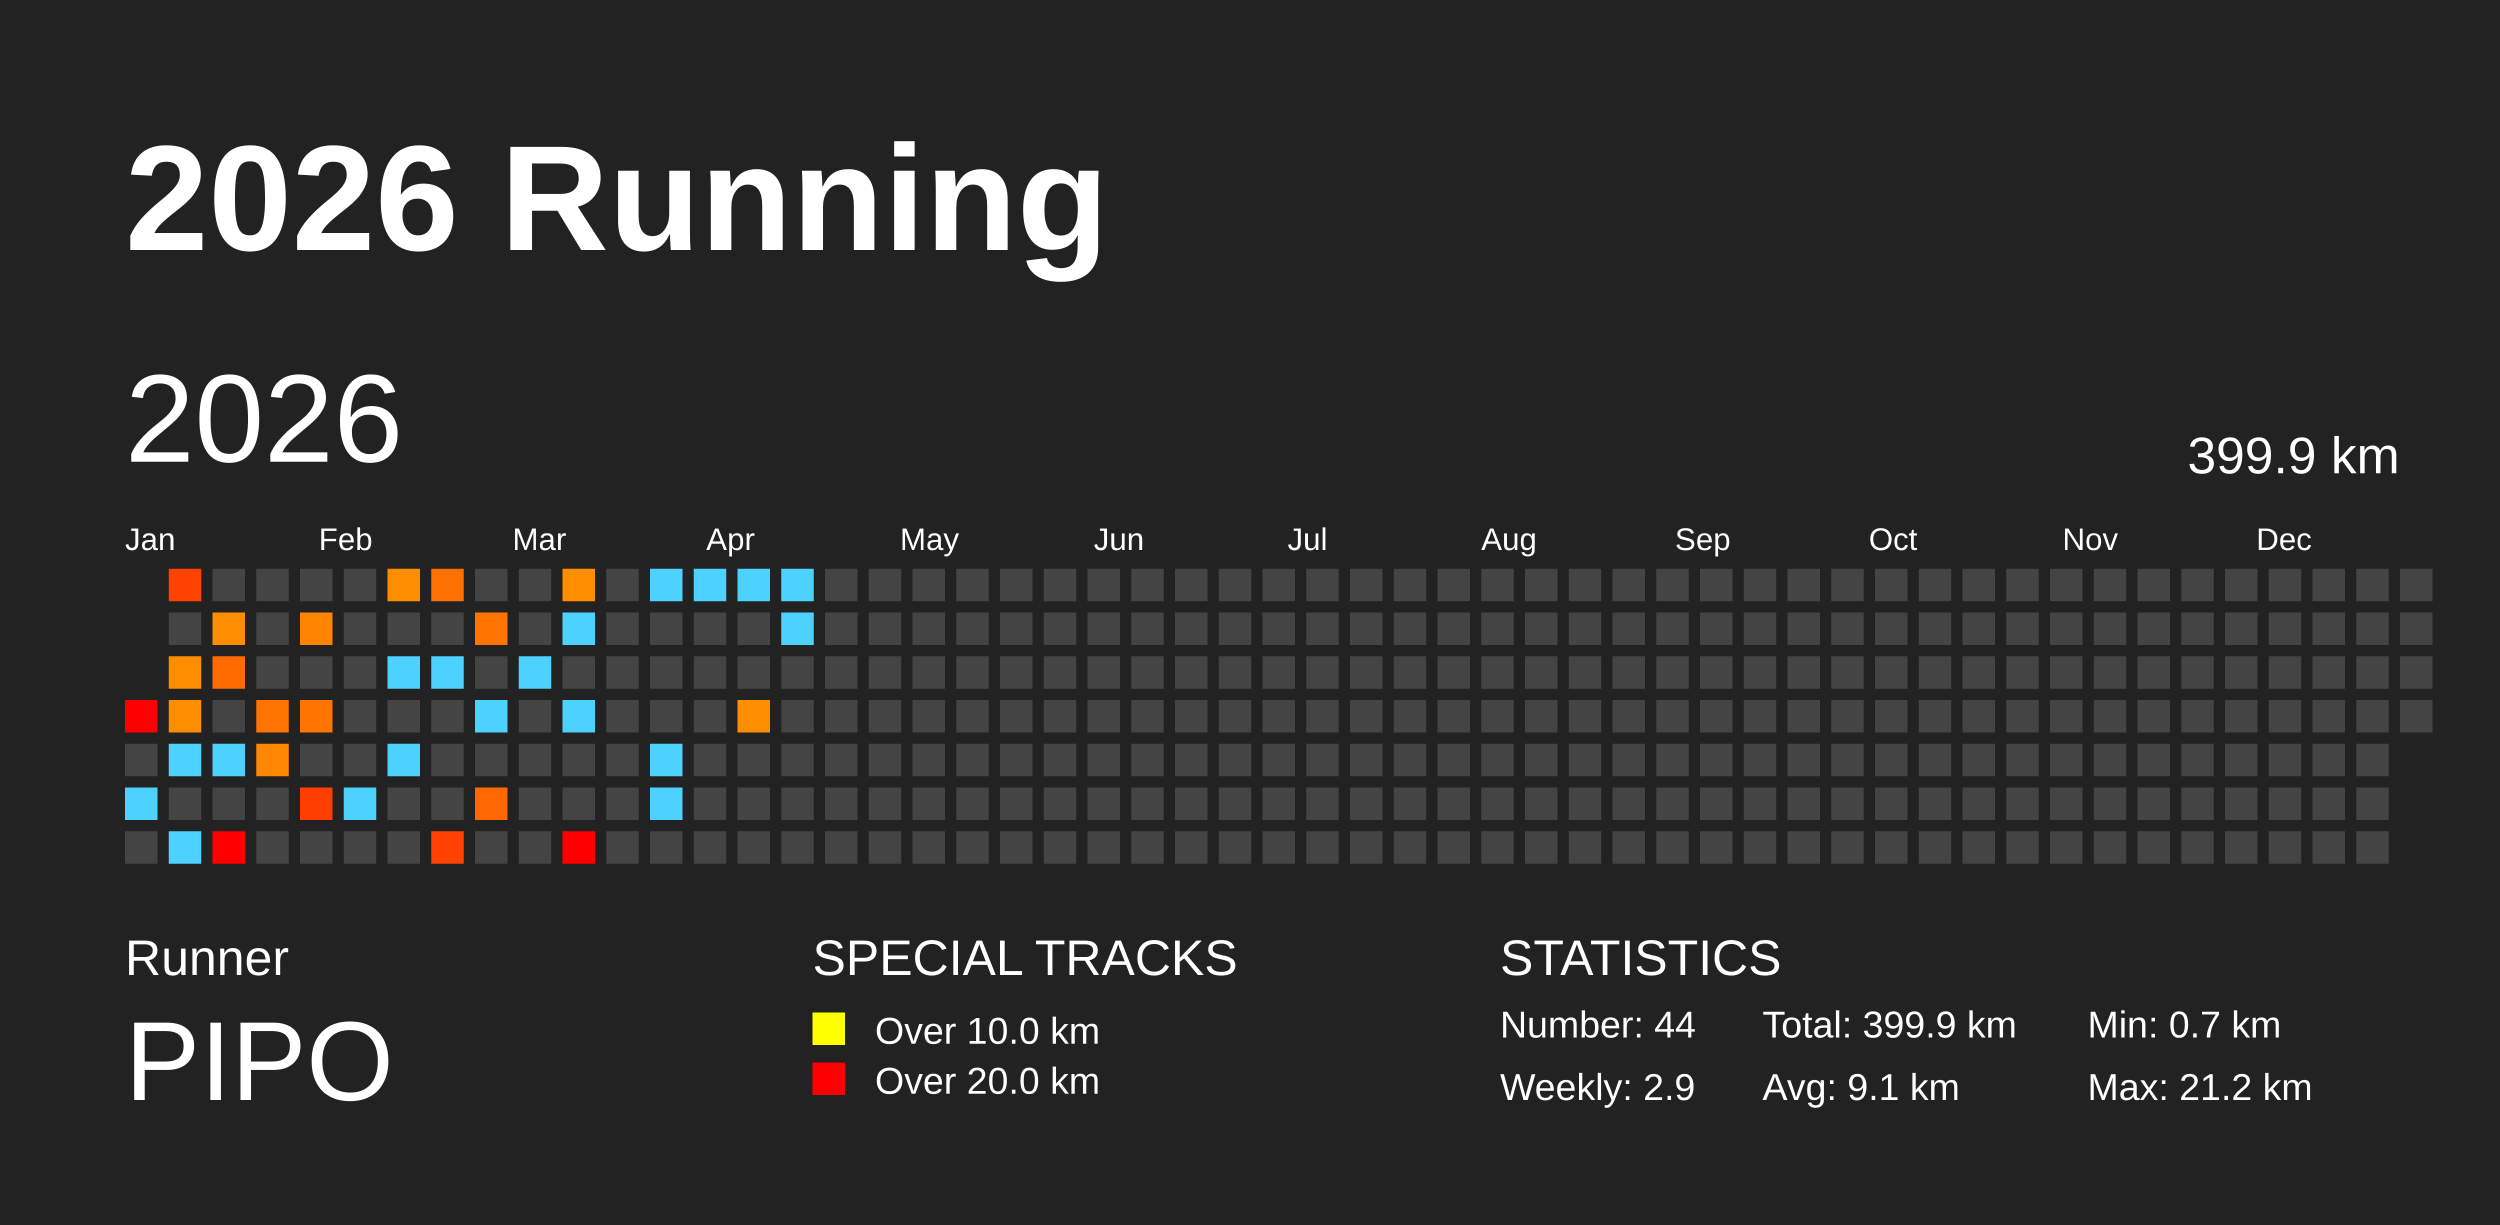
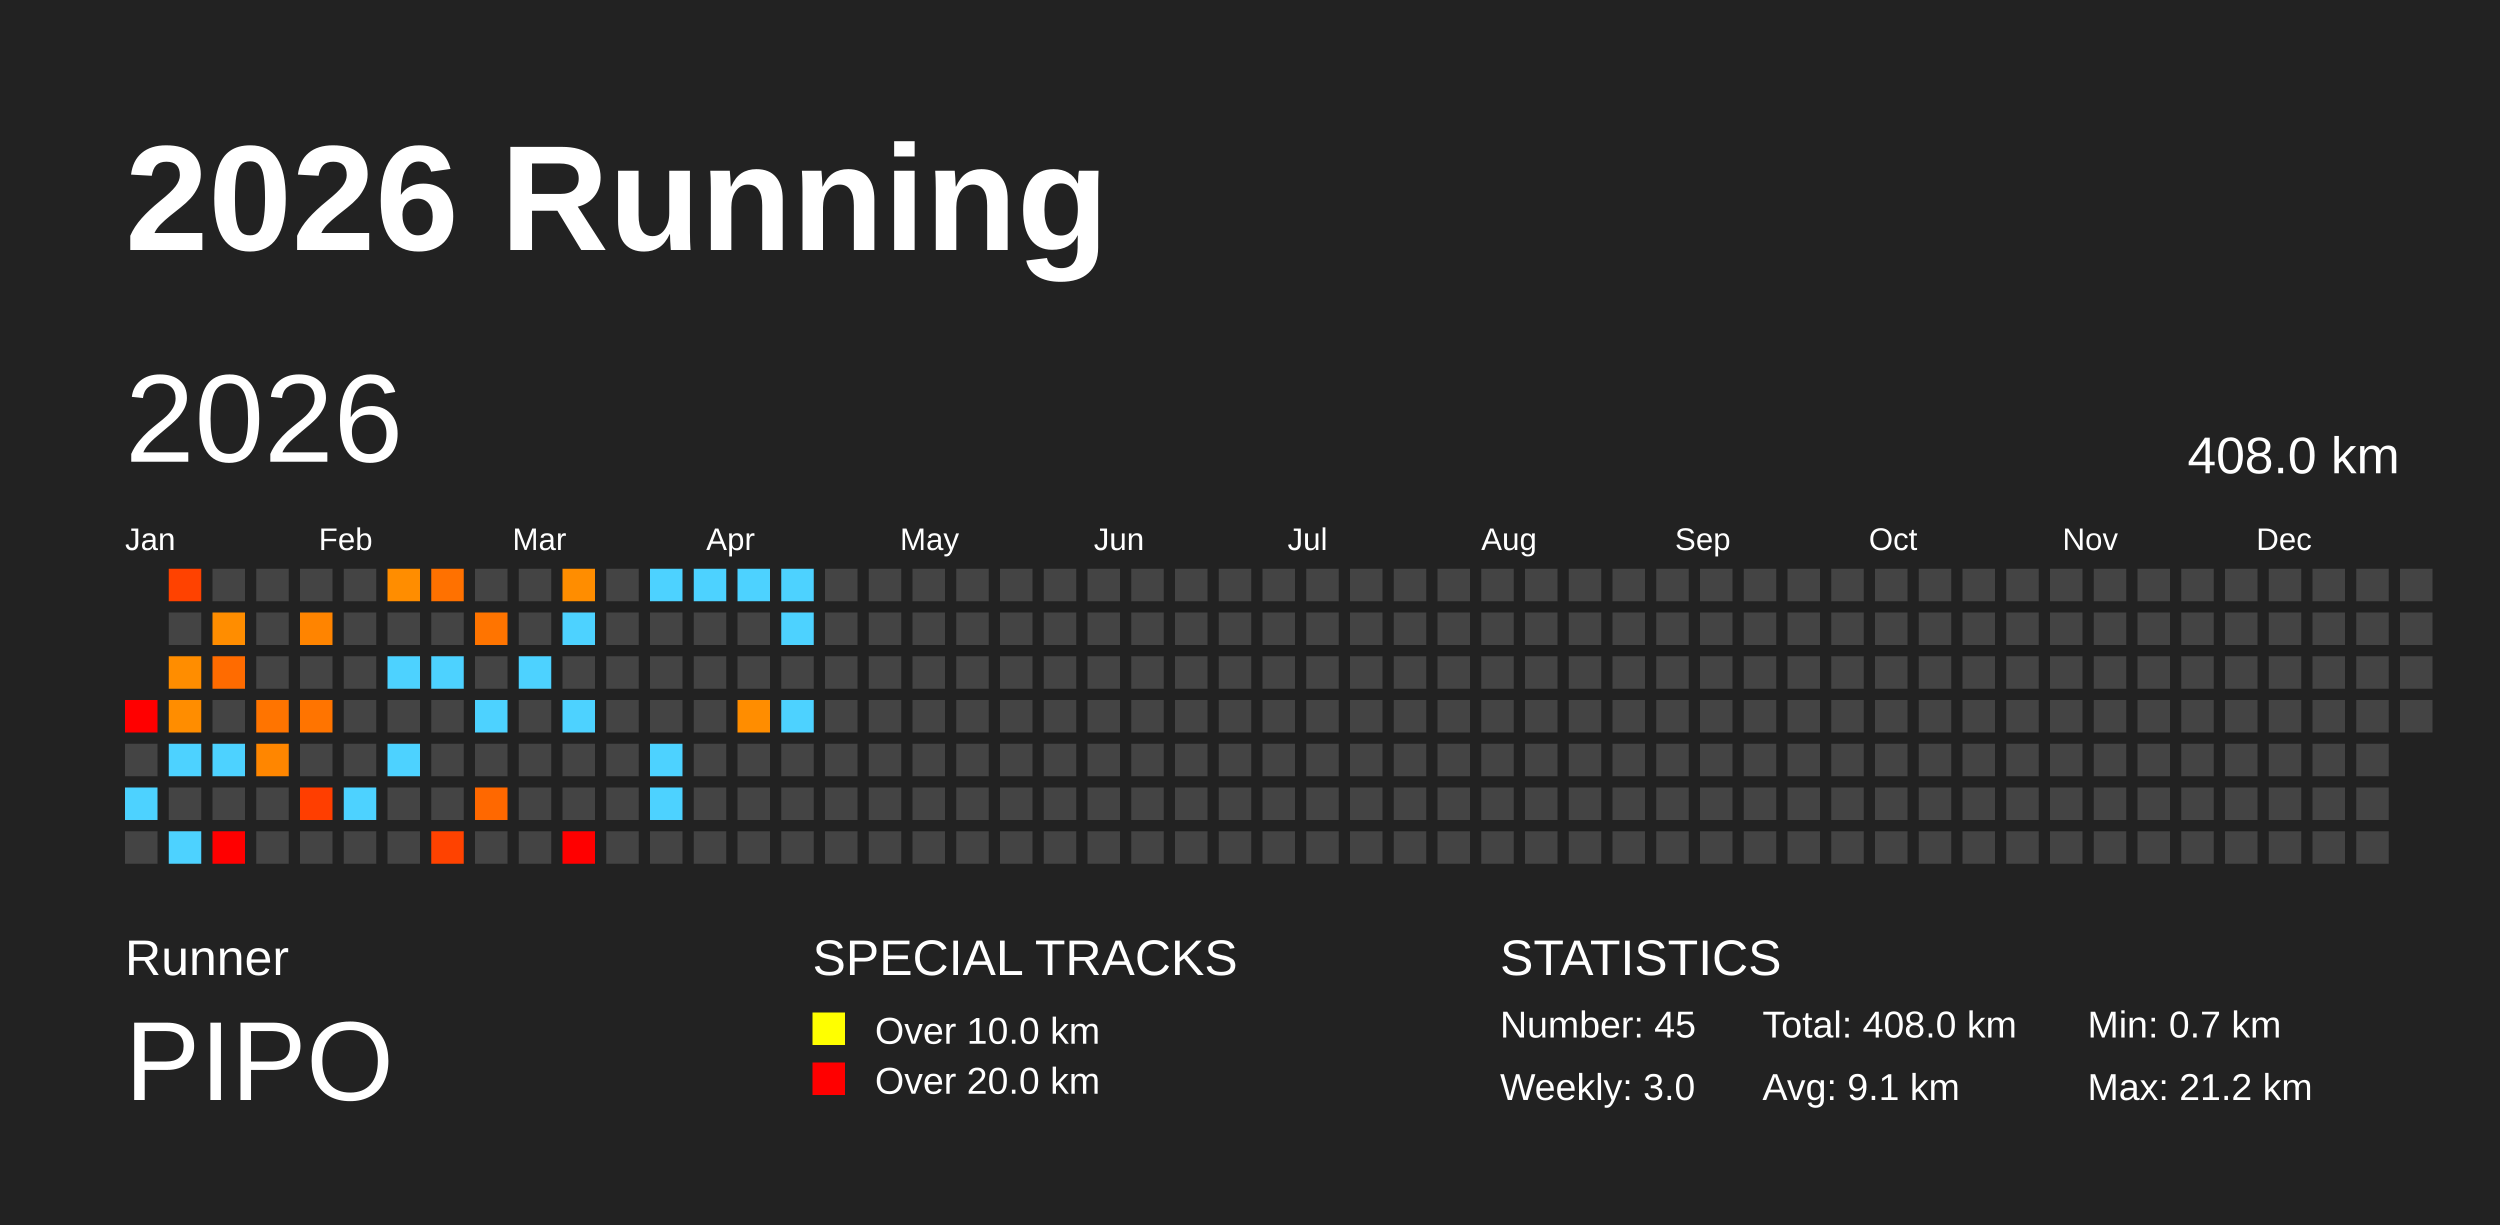
<svg xmlns="http://www.w3.org/2000/svg" baseProfile="full" height="98mm" version="1.1" viewBox="0,0,200,98" width="200mm">
  <defs />
  <rect fill="#222222" height="98" width="200" x="0" y="0" />
  <text fill="#FFFFFF" style="font-size:12px; font-family:Arial; font-weight:bold;" x="10" y="20">2026 Running</text>
  <text fill="#FFFFFF" style="font-size:4px; font-family:Arial" x="10" y="78">Runner</text>
  <text fill="#FFFFFF" style="font-size:9px; font-family:Arial" x="10" y="88">PIPO</text>
  <text fill="#FFFFFF" style="font-size:4px; font-family:Arial" x="65" y="78">SPECIAL TRACKS</text>
  <rect fill="yellow" height="2.6" width="2.6" x="65" y="81" />
  <text fill="#FFFFFF" style="font-size:3px; font-family:Arial" x="70" y="83.5">Over 10.0 km</text>
  <rect fill="red" height="2.6" width="2.6" x="65" y="85" />
  <text fill="#FFFFFF" style="font-size:3px; font-family:Arial" x="70" y="87.5">Over 20.0 km</text>
  <text fill="#FFFFFF" style="font-size:4px; font-family:Arial" x="120" y="78">STATISTICS</text>
-   <text fill="#FFFFFF" style="font-size:3px; font-family:Arial" x="120" y="83">Number: 44</text>
-   <text fill="#FFFFFF" style="font-size:3px; font-family:Arial" x="120" y="88">Weekly: 2.9</text>
-   <text fill="#FFFFFF" style="font-size:3px; font-family:Arial" x="141" y="83">Total: 399.9 km</text>
+   <text fill="#FFFFFF" style="font-size:3px; font-family:Arial" x="120" y="83">Number: 45</text>
+   <text fill="#FFFFFF" style="font-size:3px; font-family:Arial" x="120" y="88">Weekly: 3.0</text>
+   <text fill="#FFFFFF" style="font-size:3px; font-family:Arial" x="141" y="83">Total: 408.0 km</text>
  <text fill="#FFFFFF" style="font-size:3px; font-family:Arial" x="141" y="88">Avg: 9.1 km</text>
  <text fill="#FFFFFF" style="font-size:3px; font-family:Arial" x="167" y="83">Min: 0.7 km</text>
  <text fill="#FFFFFF" style="font-size:3px; font-family:Arial" x="167" y="88">Max: 21.2 km</text>
  <text dominant-baseline="hanging" fill="#FFFFFF" style="font-size:10.0px; font-family:Arial;" x="10" y="30">2026</text>
-   <text dominant-baseline="hanging" fill="#FFFFFF" style="font-size:4.125px; font-family:Arial;" x="175" y="35">399.9 km</text>
+   <text dominant-baseline="hanging" fill="#FFFFFF" style="font-size:4.125px; font-family:Arial;" x="175" y="35">408.0 km</text>
  <text fill="#FFFFFF" style="font-size:2.5px; font-family:Arial" x="10.0" y="44">Jan</text>
  <text fill="#FFFFFF" style="font-size:2.5px; font-family:Arial" x="25.5" y="44">Feb</text>
  <text fill="#FFFFFF" style="font-size:2.5px; font-family:Arial" x="41.0" y="44">Mar</text>
  <text fill="#FFFFFF" style="font-size:2.5px; font-family:Arial" x="56.5" y="44">Apr</text>
  <text fill="#FFFFFF" style="font-size:2.5px; font-family:Arial" x="72.0" y="44">May</text>
  <text fill="#FFFFFF" style="font-size:2.5px; font-family:Arial" x="87.5" y="44">Jun</text>
  <text fill="#FFFFFF" style="font-size:2.5px; font-family:Arial" x="103.0" y="44">Jul</text>
  <text fill="#FFFFFF" style="font-size:2.5px; font-family:Arial" x="118.5" y="44">Aug</text>
  <text fill="#FFFFFF" style="font-size:2.5px; font-family:Arial" x="134.0" y="44">Sep</text>
  <text fill="#FFFFFF" style="font-size:2.5px; font-family:Arial" x="149.5" y="44">Oct</text>
  <text fill="#FFFFFF" style="font-size:2.5px; font-family:Arial" x="165.0" y="44">Nov</text>
  <text fill="#FFFFFF" style="font-size:2.5px; font-family:Arial" x="180.5" y="44">Dec</text>
  <rect fill="red" height="2.6" width="2.6" x="10.0" y="56.0" />
  <rect fill="#444444" height="2.6" width="2.6" x="10.0" y="59.5" />
  <rect fill="#4dd2ff" height="2.6" width="2.6" x="10.0" y="63.0" />
  <rect fill="#444444" height="2.6" width="2.6" x="10.0" y="66.5" />
  <rect fill="#ff4200" height="2.6" width="2.6" x="13.5" y="45.5" />
  <rect fill="#444444" height="2.6" width="2.6" x="13.5" y="49.0" />
  <rect fill="#ff8d00" height="2.6" width="2.6" x="13.5" y="52.5" />
  <rect fill="#ff8d00" height="2.6" width="2.6" x="13.5" y="56.0" />
  <rect fill="#4dd2ff" height="2.6" width="2.6" x="13.5" y="59.5" />
  <rect fill="#444444" height="2.6" width="2.6" x="13.5" y="63.0" />
  <rect fill="#4dd2ff" height="2.6" width="2.6" x="13.5" y="66.5" />
  <rect fill="#444444" height="2.6" width="2.6" x="17.0" y="45.5" />
  <rect fill="#ff8d00" height="2.6" width="2.6" x="17.0" y="49.0" />
  <rect fill="#ff6b00" height="2.6" width="2.6" x="17.0" y="52.5" />
  <rect fill="#444444" height="2.6" width="2.6" x="17.0" y="56.0" />
  <rect fill="#4dd2ff" height="2.6" width="2.6" x="17.0" y="59.5" />
  <rect fill="#444444" height="2.6" width="2.6" x="17.0" y="63.0" />
  <rect fill="red" height="2.6" width="2.6" x="17.0" y="66.5" />
  <rect fill="#444444" height="2.6" width="2.6" x="20.5" y="45.5" />
  <rect fill="#444444" height="2.6" width="2.6" x="20.5" y="49.0" />
  <rect fill="#444444" height="2.6" width="2.6" x="20.5" y="52.5" />
  <rect fill="#ff7400" height="2.6" width="2.6" x="20.5" y="56.0" />
  <rect fill="#ff8600" height="2.6" width="2.6" x="20.5" y="59.5" />
  <rect fill="#444444" height="2.6" width="2.6" x="20.5" y="63.0" />
  <rect fill="#444444" height="2.6" width="2.6" x="20.5" y="66.5" />
  <rect fill="#444444" height="2.6" width="2.6" x="24.0" y="45.5" />
  <rect fill="#ff8400" height="2.6" width="2.6" x="24.0" y="49.0" />
  <rect fill="#444444" height="2.6" width="2.6" x="24.0" y="52.5" />
  <rect fill="#ff7400" height="2.6" width="2.6" x="24.0" y="56.0" />
  <rect fill="#444444" height="2.6" width="2.6" x="24.0" y="59.5" />
  <rect fill="#ff3e00" height="2.6" width="2.6" x="24.0" y="63.0" />
  <rect fill="#444444" height="2.6" width="2.6" x="24.0" y="66.5" />
  <rect fill="#444444" height="2.6" width="2.6" x="27.5" y="45.5" />
  <rect fill="#444444" height="2.6" width="2.6" x="27.5" y="49.0" />
  <rect fill="#444444" height="2.6" width="2.6" x="27.5" y="52.5" />
  <rect fill="#444444" height="2.6" width="2.6" x="27.5" y="56.0" />
  <rect fill="#444444" height="2.6" width="2.6" x="27.5" y="59.5" />
  <rect fill="#4dd2ff" height="2.6" width="2.6" x="27.5" y="63.0" />
  <rect fill="#444444" height="2.6" width="2.6" x="27.5" y="66.5" />
  <rect fill="#ff8d00" height="2.6" width="2.6" x="31.0" y="45.5" />
  <rect fill="#444444" height="2.6" width="2.6" x="31.0" y="49.0" />
  <rect fill="#4dd2ff" height="2.6" width="2.6" x="31.0" y="52.5" />
  <rect fill="#444444" height="2.6" width="2.6" x="31.0" y="56.0" />
  <rect fill="#4dd2ff" height="2.6" width="2.6" x="31.0" y="59.5" />
  <rect fill="#444444" height="2.6" width="2.6" x="31.0" y="63.0" />
  <rect fill="#444444" height="2.6" width="2.6" x="31.0" y="66.5" />
  <rect fill="#ff7100" height="2.6" width="2.6" x="34.5" y="45.5" />
  <rect fill="#444444" height="2.6" width="2.6" x="34.5" y="49.0" />
  <rect fill="#4dd2ff" height="2.6" width="2.6" x="34.5" y="52.5" />
  <rect fill="#444444" height="2.6" width="2.6" x="34.5" y="56.0" />
  <rect fill="#444444" height="2.6" width="2.6" x="34.5" y="59.5" />
  <rect fill="#444444" height="2.6" width="2.6" x="34.5" y="63.0" />
  <rect fill="#ff4200" height="2.6" width="2.6" x="34.5" y="66.5" />
  <rect fill="#444444" height="2.6" width="2.6" x="38.0" y="45.5" />
  <rect fill="#ff7400" height="2.6" width="2.6" x="38.0" y="49.0" />
  <rect fill="#444444" height="2.6" width="2.6" x="38.0" y="52.5" />
  <rect fill="#4dd2ff" height="2.6" width="2.6" x="38.0" y="56.0" />
  <rect fill="#444444" height="2.6" width="2.6" x="38.0" y="59.5" />
  <rect fill="#ff6800" height="2.6" width="2.6" x="38.0" y="63.0" />
  <rect fill="#444444" height="2.6" width="2.6" x="38.0" y="66.5" />
  <rect fill="#444444" height="2.6" width="2.6" x="41.5" y="45.5" />
  <rect fill="#444444" height="2.6" width="2.6" x="41.5" y="49.0" />
  <rect fill="#4dd2ff" height="2.6" width="2.6" x="41.5" y="52.5" />
  <rect fill="#444444" height="2.6" width="2.6" x="41.5" y="56.0" />
  <rect fill="#444444" height="2.6" width="2.6" x="41.5" y="59.5" />
  <rect fill="#444444" height="2.6" width="2.6" x="41.5" y="63.0" />
  <rect fill="#444444" height="2.6" width="2.6" x="41.5" y="66.5" />
  <rect fill="#ff8d00" height="2.6" width="2.6" x="45.0" y="45.5" />
  <rect fill="#4dd2ff" height="2.6" width="2.6" x="45.0" y="49.0" />
  <rect fill="#444444" height="2.6" width="2.6" x="45.0" y="52.5" />
  <rect fill="#4dd2ff" height="2.6" width="2.6" x="45.0" y="56.0" />
  <rect fill="#444444" height="2.6" width="2.6" x="45.0" y="59.5" />
  <rect fill="#444444" height="2.6" width="2.6" x="45.0" y="63.0" />
  <rect fill="red" height="2.6" width="2.6" x="45.0" y="66.5" />
  <rect fill="#444444" height="2.6" width="2.6" x="48.5" y="45.5" />
  <rect fill="#444444" height="2.6" width="2.6" x="48.5" y="49.0" />
  <rect fill="#444444" height="2.6" width="2.6" x="48.5" y="52.5" />
  <rect fill="#444444" height="2.6" width="2.6" x="48.5" y="56.0" />
  <rect fill="#444444" height="2.6" width="2.6" x="48.5" y="59.5" />
  <rect fill="#444444" height="2.6" width="2.6" x="48.5" y="63.0" />
  <rect fill="#444444" height="2.6" width="2.6" x="48.5" y="66.5" />
  <rect fill="#4dd2ff" height="2.6" width="2.6" x="52.0" y="45.5" />
  <rect fill="#444444" height="2.6" width="2.6" x="52.0" y="49.0" />
  <rect fill="#444444" height="2.6" width="2.6" x="52.0" y="52.5" />
  <rect fill="#444444" height="2.6" width="2.6" x="52.0" y="56.0" />
  <rect fill="#4dd2ff" height="2.6" width="2.6" x="52.0" y="59.5" />
  <rect fill="#4dd2ff" height="2.6" width="2.6" x="52.0" y="63.0" />
  <rect fill="#444444" height="2.6" width="2.6" x="52.0" y="66.5" />
  <rect fill="#4dd2ff" height="2.6" width="2.6" x="55.5" y="45.5" />
  <rect fill="#444444" height="2.6" width="2.6" x="55.5" y="49.0" />
  <rect fill="#444444" height="2.6" width="2.6" x="55.5" y="52.5" />
  <rect fill="#444444" height="2.6" width="2.6" x="55.5" y="56.0" />
  <rect fill="#444444" height="2.6" width="2.6" x="55.5" y="59.5" />
  <rect fill="#444444" height="2.6" width="2.6" x="55.5" y="63.0" />
  <rect fill="#444444" height="2.6" width="2.6" x="55.5" y="66.5" />
  <rect fill="#4dd2ff" height="2.6" width="2.6" x="59.0" y="45.5" />
  <rect fill="#444444" height="2.6" width="2.6" x="59.0" y="49.0" />
  <rect fill="#444444" height="2.6" width="2.6" x="59.0" y="52.5" />
  <rect fill="#ff8d00" height="2.6" width="2.6" x="59.0" y="56.0" />
  <rect fill="#444444" height="2.6" width="2.6" x="59.0" y="59.5" />
  <rect fill="#444444" height="2.6" width="2.6" x="59.0" y="63.0" />
  <rect fill="#444444" height="2.6" width="2.6" x="59.0" y="66.5" />
  <rect fill="#4dd2ff" height="2.6" width="2.6" x="62.5" y="45.5" />
  <rect fill="#4dd2ff" height="2.6" width="2.6" x="62.5" y="49.0" />
  <rect fill="#444444" height="2.6" width="2.6" x="62.5" y="52.5" />
-   <rect fill="#444444" height="2.6" width="2.6" x="62.5" y="56.0" />
+   <rect fill="#4dd2ff" height="2.6" width="2.6" x="62.5" y="56.0" />
  <rect fill="#444444" height="2.6" width="2.6" x="62.5" y="59.5" />
  <rect fill="#444444" height="2.6" width="2.6" x="62.5" y="63.0" />
  <rect fill="#444444" height="2.6" width="2.6" x="62.5" y="66.5" />
  <rect fill="#444444" height="2.6" width="2.6" x="66.0" y="45.5" />
  <rect fill="#444444" height="2.6" width="2.6" x="66.0" y="49.0" />
  <rect fill="#444444" height="2.6" width="2.6" x="66.0" y="52.5" />
  <rect fill="#444444" height="2.6" width="2.6" x="66.0" y="56.0" />
  <rect fill="#444444" height="2.6" width="2.6" x="66.0" y="59.5" />
  <rect fill="#444444" height="2.6" width="2.6" x="66.0" y="63.0" />
  <rect fill="#444444" height="2.6" width="2.6" x="66.0" y="66.5" />
  <rect fill="#444444" height="2.6" width="2.6" x="69.5" y="45.5" />
  <rect fill="#444444" height="2.6" width="2.6" x="69.5" y="49.0" />
  <rect fill="#444444" height="2.6" width="2.6" x="69.5" y="52.5" />
  <rect fill="#444444" height="2.6" width="2.6" x="69.5" y="56.0" />
  <rect fill="#444444" height="2.6" width="2.6" x="69.5" y="59.5" />
  <rect fill="#444444" height="2.6" width="2.6" x="69.5" y="63.0" />
  <rect fill="#444444" height="2.6" width="2.6" x="69.5" y="66.5" />
  <rect fill="#444444" height="2.6" width="2.6" x="73.0" y="45.5" />
  <rect fill="#444444" height="2.6" width="2.6" x="73.0" y="49.0" />
  <rect fill="#444444" height="2.6" width="2.6" x="73.0" y="52.5" />
  <rect fill="#444444" height="2.6" width="2.6" x="73.0" y="56.0" />
  <rect fill="#444444" height="2.6" width="2.6" x="73.0" y="59.5" />
  <rect fill="#444444" height="2.6" width="2.6" x="73.0" y="63.0" />
  <rect fill="#444444" height="2.6" width="2.6" x="73.0" y="66.5" />
  <rect fill="#444444" height="2.6" width="2.6" x="76.5" y="45.5" />
  <rect fill="#444444" height="2.6" width="2.6" x="76.5" y="49.0" />
  <rect fill="#444444" height="2.6" width="2.6" x="76.5" y="52.5" />
  <rect fill="#444444" height="2.6" width="2.6" x="76.5" y="56.0" />
  <rect fill="#444444" height="2.6" width="2.6" x="76.5" y="59.5" />
  <rect fill="#444444" height="2.6" width="2.6" x="76.5" y="63.0" />
  <rect fill="#444444" height="2.6" width="2.6" x="76.5" y="66.5" />
  <rect fill="#444444" height="2.6" width="2.6" x="80.0" y="45.5" />
  <rect fill="#444444" height="2.6" width="2.6" x="80.0" y="49.0" />
  <rect fill="#444444" height="2.6" width="2.6" x="80.0" y="52.5" />
  <rect fill="#444444" height="2.6" width="2.6" x="80.0" y="56.0" />
  <rect fill="#444444" height="2.6" width="2.6" x="80.0" y="59.5" />
  <rect fill="#444444" height="2.6" width="2.6" x="80.0" y="63.0" />
  <rect fill="#444444" height="2.6" width="2.6" x="80.0" y="66.5" />
  <rect fill="#444444" height="2.6" width="2.6" x="83.5" y="45.5" />
  <rect fill="#444444" height="2.6" width="2.6" x="83.5" y="49.0" />
  <rect fill="#444444" height="2.6" width="2.6" x="83.5" y="52.5" />
  <rect fill="#444444" height="2.6" width="2.6" x="83.5" y="56.0" />
  <rect fill="#444444" height="2.6" width="2.6" x="83.5" y="59.5" />
  <rect fill="#444444" height="2.6" width="2.6" x="83.5" y="63.0" />
  <rect fill="#444444" height="2.6" width="2.6" x="83.5" y="66.5" />
  <rect fill="#444444" height="2.6" width="2.6" x="87.0" y="45.5" />
  <rect fill="#444444" height="2.6" width="2.6" x="87.0" y="49.0" />
  <rect fill="#444444" height="2.6" width="2.6" x="87.0" y="52.5" />
  <rect fill="#444444" height="2.6" width="2.6" x="87.0" y="56.0" />
  <rect fill="#444444" height="2.6" width="2.6" x="87.0" y="59.5" />
  <rect fill="#444444" height="2.6" width="2.6" x="87.0" y="63.0" />
  <rect fill="#444444" height="2.6" width="2.6" x="87.0" y="66.5" />
  <rect fill="#444444" height="2.6" width="2.6" x="90.5" y="45.5" />
  <rect fill="#444444" height="2.6" width="2.6" x="90.5" y="49.0" />
  <rect fill="#444444" height="2.6" width="2.6" x="90.5" y="52.5" />
  <rect fill="#444444" height="2.6" width="2.6" x="90.5" y="56.0" />
  <rect fill="#444444" height="2.6" width="2.6" x="90.5" y="59.5" />
  <rect fill="#444444" height="2.6" width="2.6" x="90.5" y="63.0" />
  <rect fill="#444444" height="2.6" width="2.6" x="90.5" y="66.5" />
  <rect fill="#444444" height="2.6" width="2.6" x="94.0" y="45.5" />
  <rect fill="#444444" height="2.6" width="2.6" x="94.0" y="49.0" />
  <rect fill="#444444" height="2.6" width="2.6" x="94.0" y="52.5" />
  <rect fill="#444444" height="2.6" width="2.6" x="94.0" y="56.0" />
  <rect fill="#444444" height="2.6" width="2.6" x="94.0" y="59.5" />
  <rect fill="#444444" height="2.6" width="2.6" x="94.0" y="63.0" />
  <rect fill="#444444" height="2.6" width="2.6" x="94.0" y="66.5" />
  <rect fill="#444444" height="2.6" width="2.6" x="97.5" y="45.5" />
  <rect fill="#444444" height="2.6" width="2.6" x="97.5" y="49.0" />
  <rect fill="#444444" height="2.6" width="2.6" x="97.5" y="52.5" />
  <rect fill="#444444" height="2.6" width="2.6" x="97.5" y="56.0" />
  <rect fill="#444444" height="2.6" width="2.6" x="97.5" y="59.5" />
  <rect fill="#444444" height="2.6" width="2.6" x="97.5" y="63.0" />
  <rect fill="#444444" height="2.6" width="2.6" x="97.5" y="66.5" />
  <rect fill="#444444" height="2.6" width="2.6" x="101.0" y="45.5" />
  <rect fill="#444444" height="2.6" width="2.6" x="101.0" y="49.0" />
  <rect fill="#444444" height="2.6" width="2.6" x="101.0" y="52.5" />
  <rect fill="#444444" height="2.6" width="2.6" x="101.0" y="56.0" />
  <rect fill="#444444" height="2.6" width="2.6" x="101.0" y="59.5" />
  <rect fill="#444444" height="2.6" width="2.6" x="101.0" y="63.0" />
  <rect fill="#444444" height="2.6" width="2.6" x="101.0" y="66.5" />
  <rect fill="#444444" height="2.6" width="2.6" x="104.5" y="45.5" />
  <rect fill="#444444" height="2.6" width="2.6" x="104.5" y="49.0" />
  <rect fill="#444444" height="2.6" width="2.6" x="104.5" y="52.5" />
  <rect fill="#444444" height="2.6" width="2.6" x="104.5" y="56.0" />
  <rect fill="#444444" height="2.6" width="2.6" x="104.5" y="59.5" />
  <rect fill="#444444" height="2.6" width="2.6" x="104.5" y="63.0" />
  <rect fill="#444444" height="2.6" width="2.6" x="104.5" y="66.5" />
  <rect fill="#444444" height="2.6" width="2.6" x="108.0" y="45.5" />
  <rect fill="#444444" height="2.6" width="2.6" x="108.0" y="49.0" />
  <rect fill="#444444" height="2.6" width="2.6" x="108.0" y="52.5" />
  <rect fill="#444444" height="2.6" width="2.6" x="108.0" y="56.0" />
  <rect fill="#444444" height="2.6" width="2.6" x="108.0" y="59.5" />
  <rect fill="#444444" height="2.6" width="2.6" x="108.0" y="63.0" />
  <rect fill="#444444" height="2.6" width="2.6" x="108.0" y="66.5" />
  <rect fill="#444444" height="2.6" width="2.6" x="111.5" y="45.5" />
  <rect fill="#444444" height="2.6" width="2.6" x="111.5" y="49.0" />
  <rect fill="#444444" height="2.6" width="2.6" x="111.5" y="52.5" />
  <rect fill="#444444" height="2.6" width="2.6" x="111.5" y="56.0" />
  <rect fill="#444444" height="2.6" width="2.6" x="111.5" y="59.5" />
  <rect fill="#444444" height="2.6" width="2.6" x="111.5" y="63.0" />
  <rect fill="#444444" height="2.6" width="2.6" x="111.5" y="66.5" />
  <rect fill="#444444" height="2.6" width="2.6" x="115.0" y="45.5" />
  <rect fill="#444444" height="2.6" width="2.6" x="115.0" y="49.0" />
  <rect fill="#444444" height="2.6" width="2.6" x="115.0" y="52.5" />
  <rect fill="#444444" height="2.6" width="2.6" x="115.0" y="56.0" />
  <rect fill="#444444" height="2.6" width="2.6" x="115.0" y="59.5" />
  <rect fill="#444444" height="2.6" width="2.6" x="115.0" y="63.0" />
  <rect fill="#444444" height="2.6" width="2.6" x="115.0" y="66.5" />
  <rect fill="#444444" height="2.6" width="2.6" x="118.5" y="45.5" />
  <rect fill="#444444" height="2.6" width="2.6" x="118.5" y="49.0" />
  <rect fill="#444444" height="2.6" width="2.6" x="118.5" y="52.5" />
  <rect fill="#444444" height="2.6" width="2.6" x="118.5" y="56.0" />
  <rect fill="#444444" height="2.6" width="2.6" x="118.5" y="59.5" />
  <rect fill="#444444" height="2.6" width="2.6" x="118.5" y="63.0" />
  <rect fill="#444444" height="2.6" width="2.6" x="118.5" y="66.5" />
  <rect fill="#444444" height="2.6" width="2.6" x="122.0" y="45.5" />
  <rect fill="#444444" height="2.6" width="2.6" x="122.0" y="49.0" />
  <rect fill="#444444" height="2.6" width="2.6" x="122.0" y="52.5" />
  <rect fill="#444444" height="2.6" width="2.6" x="122.0" y="56.0" />
  <rect fill="#444444" height="2.6" width="2.6" x="122.0" y="59.5" />
  <rect fill="#444444" height="2.6" width="2.6" x="122.0" y="63.0" />
  <rect fill="#444444" height="2.6" width="2.6" x="122.0" y="66.5" />
  <rect fill="#444444" height="2.6" width="2.6" x="125.5" y="45.5" />
  <rect fill="#444444" height="2.6" width="2.6" x="125.5" y="49.0" />
  <rect fill="#444444" height="2.6" width="2.6" x="125.5" y="52.5" />
  <rect fill="#444444" height="2.6" width="2.6" x="125.5" y="56.0" />
  <rect fill="#444444" height="2.6" width="2.6" x="125.5" y="59.5" />
  <rect fill="#444444" height="2.6" width="2.6" x="125.5" y="63.0" />
  <rect fill="#444444" height="2.6" width="2.6" x="125.5" y="66.5" />
  <rect fill="#444444" height="2.6" width="2.6" x="129.0" y="45.5" />
  <rect fill="#444444" height="2.6" width="2.6" x="129.0" y="49.0" />
  <rect fill="#444444" height="2.6" width="2.6" x="129.0" y="52.5" />
  <rect fill="#444444" height="2.6" width="2.6" x="129.0" y="56.0" />
  <rect fill="#444444" height="2.6" width="2.6" x="129.0" y="59.5" />
  <rect fill="#444444" height="2.6" width="2.6" x="129.0" y="63.0" />
  <rect fill="#444444" height="2.6" width="2.6" x="129.0" y="66.5" />
  <rect fill="#444444" height="2.6" width="2.6" x="132.5" y="45.5" />
  <rect fill="#444444" height="2.6" width="2.6" x="132.5" y="49.0" />
  <rect fill="#444444" height="2.6" width="2.6" x="132.5" y="52.5" />
  <rect fill="#444444" height="2.6" width="2.6" x="132.5" y="56.0" />
  <rect fill="#444444" height="2.6" width="2.6" x="132.5" y="59.5" />
  <rect fill="#444444" height="2.6" width="2.6" x="132.5" y="63.0" />
  <rect fill="#444444" height="2.6" width="2.6" x="132.5" y="66.5" />
  <rect fill="#444444" height="2.6" width="2.6" x="136.0" y="45.5" />
  <rect fill="#444444" height="2.6" width="2.6" x="136.0" y="49.0" />
  <rect fill="#444444" height="2.6" width="2.6" x="136.0" y="52.5" />
  <rect fill="#444444" height="2.6" width="2.6" x="136.0" y="56.0" />
  <rect fill="#444444" height="2.6" width="2.6" x="136.0" y="59.5" />
  <rect fill="#444444" height="2.6" width="2.6" x="136.0" y="63.0" />
  <rect fill="#444444" height="2.6" width="2.6" x="136.0" y="66.5" />
  <rect fill="#444444" height="2.6" width="2.6" x="139.5" y="45.5" />
  <rect fill="#444444" height="2.6" width="2.6" x="139.5" y="49.0" />
  <rect fill="#444444" height="2.6" width="2.6" x="139.5" y="52.5" />
  <rect fill="#444444" height="2.6" width="2.6" x="139.5" y="56.0" />
  <rect fill="#444444" height="2.6" width="2.6" x="139.5" y="59.5" />
  <rect fill="#444444" height="2.6" width="2.6" x="139.5" y="63.0" />
  <rect fill="#444444" height="2.6" width="2.6" x="139.5" y="66.5" />
  <rect fill="#444444" height="2.6" width="2.6" x="143.0" y="45.5" />
  <rect fill="#444444" height="2.6" width="2.6" x="143.0" y="49.0" />
  <rect fill="#444444" height="2.6" width="2.6" x="143.0" y="52.5" />
  <rect fill="#444444" height="2.6" width="2.6" x="143.0" y="56.0" />
  <rect fill="#444444" height="2.6" width="2.6" x="143.0" y="59.5" />
  <rect fill="#444444" height="2.6" width="2.6" x="143.0" y="63.0" />
  <rect fill="#444444" height="2.6" width="2.6" x="143.0" y="66.5" />
  <rect fill="#444444" height="2.6" width="2.6" x="146.5" y="45.5" />
  <rect fill="#444444" height="2.6" width="2.6" x="146.5" y="49.0" />
  <rect fill="#444444" height="2.6" width="2.6" x="146.5" y="52.5" />
  <rect fill="#444444" height="2.6" width="2.6" x="146.5" y="56.0" />
  <rect fill="#444444" height="2.6" width="2.6" x="146.5" y="59.5" />
  <rect fill="#444444" height="2.6" width="2.6" x="146.5" y="63.0" />
  <rect fill="#444444" height="2.6" width="2.6" x="146.5" y="66.5" />
  <rect fill="#444444" height="2.6" width="2.6" x="150.0" y="45.5" />
  <rect fill="#444444" height="2.6" width="2.6" x="150.0" y="49.0" />
  <rect fill="#444444" height="2.6" width="2.6" x="150.0" y="52.5" />
  <rect fill="#444444" height="2.6" width="2.6" x="150.0" y="56.0" />
  <rect fill="#444444" height="2.6" width="2.6" x="150.0" y="59.5" />
  <rect fill="#444444" height="2.6" width="2.6" x="150.0" y="63.0" />
  <rect fill="#444444" height="2.6" width="2.6" x="150.0" y="66.5" />
  <rect fill="#444444" height="2.6" width="2.6" x="153.5" y="45.5" />
  <rect fill="#444444" height="2.6" width="2.6" x="153.5" y="49.0" />
  <rect fill="#444444" height="2.6" width="2.6" x="153.5" y="52.5" />
  <rect fill="#444444" height="2.6" width="2.6" x="153.5" y="56.0" />
  <rect fill="#444444" height="2.6" width="2.6" x="153.5" y="59.5" />
  <rect fill="#444444" height="2.6" width="2.6" x="153.5" y="63.0" />
  <rect fill="#444444" height="2.6" width="2.6" x="153.5" y="66.5" />
  <rect fill="#444444" height="2.6" width="2.6" x="157.0" y="45.5" />
  <rect fill="#444444" height="2.6" width="2.6" x="157.0" y="49.0" />
  <rect fill="#444444" height="2.6" width="2.6" x="157.0" y="52.5" />
  <rect fill="#444444" height="2.6" width="2.6" x="157.0" y="56.0" />
  <rect fill="#444444" height="2.6" width="2.6" x="157.0" y="59.5" />
  <rect fill="#444444" height="2.6" width="2.6" x="157.0" y="63.0" />
  <rect fill="#444444" height="2.6" width="2.6" x="157.0" y="66.5" />
  <rect fill="#444444" height="2.6" width="2.6" x="160.5" y="45.5" />
  <rect fill="#444444" height="2.6" width="2.6" x="160.5" y="49.0" />
  <rect fill="#444444" height="2.6" width="2.6" x="160.5" y="52.5" />
  <rect fill="#444444" height="2.6" width="2.6" x="160.5" y="56.0" />
  <rect fill="#444444" height="2.6" width="2.6" x="160.5" y="59.5" />
  <rect fill="#444444" height="2.6" width="2.6" x="160.5" y="63.0" />
  <rect fill="#444444" height="2.6" width="2.6" x="160.5" y="66.5" />
  <rect fill="#444444" height="2.6" width="2.6" x="164.0" y="45.5" />
  <rect fill="#444444" height="2.6" width="2.6" x="164.0" y="49.0" />
  <rect fill="#444444" height="2.6" width="2.6" x="164.0" y="52.5" />
  <rect fill="#444444" height="2.6" width="2.6" x="164.0" y="56.0" />
  <rect fill="#444444" height="2.6" width="2.6" x="164.0" y="59.5" />
  <rect fill="#444444" height="2.6" width="2.6" x="164.0" y="63.0" />
  <rect fill="#444444" height="2.6" width="2.6" x="164.0" y="66.5" />
  <rect fill="#444444" height="2.6" width="2.6" x="167.5" y="45.5" />
  <rect fill="#444444" height="2.6" width="2.6" x="167.5" y="49.0" />
  <rect fill="#444444" height="2.6" width="2.6" x="167.5" y="52.5" />
  <rect fill="#444444" height="2.6" width="2.6" x="167.5" y="56.0" />
  <rect fill="#444444" height="2.6" width="2.6" x="167.5" y="59.5" />
  <rect fill="#444444" height="2.6" width="2.6" x="167.5" y="63.0" />
  <rect fill="#444444" height="2.6" width="2.6" x="167.5" y="66.5" />
  <rect fill="#444444" height="2.6" width="2.6" x="171.0" y="45.5" />
  <rect fill="#444444" height="2.6" width="2.6" x="171.0" y="49.0" />
  <rect fill="#444444" height="2.6" width="2.6" x="171.0" y="52.5" />
  <rect fill="#444444" height="2.6" width="2.6" x="171.0" y="56.0" />
  <rect fill="#444444" height="2.6" width="2.6" x="171.0" y="59.5" />
  <rect fill="#444444" height="2.6" width="2.6" x="171.0" y="63.0" />
  <rect fill="#444444" height="2.6" width="2.6" x="171.0" y="66.5" />
  <rect fill="#444444" height="2.6" width="2.6" x="174.5" y="45.5" />
  <rect fill="#444444" height="2.6" width="2.6" x="174.5" y="49.0" />
  <rect fill="#444444" height="2.6" width="2.6" x="174.5" y="52.5" />
  <rect fill="#444444" height="2.6" width="2.6" x="174.5" y="56.0" />
  <rect fill="#444444" height="2.6" width="2.6" x="174.5" y="59.5" />
  <rect fill="#444444" height="2.6" width="2.6" x="174.5" y="63.0" />
  <rect fill="#444444" height="2.6" width="2.6" x="174.5" y="66.5" />
  <rect fill="#444444" height="2.6" width="2.6" x="178.0" y="45.5" />
  <rect fill="#444444" height="2.6" width="2.6" x="178.0" y="49.0" />
  <rect fill="#444444" height="2.6" width="2.6" x="178.0" y="52.5" />
  <rect fill="#444444" height="2.6" width="2.6" x="178.0" y="56.0" />
  <rect fill="#444444" height="2.6" width="2.6" x="178.0" y="59.5" />
  <rect fill="#444444" height="2.6" width="2.6" x="178.0" y="63.0" />
  <rect fill="#444444" height="2.6" width="2.6" x="178.0" y="66.5" />
  <rect fill="#444444" height="2.6" width="2.6" x="181.5" y="45.5" />
  <rect fill="#444444" height="2.6" width="2.6" x="181.5" y="49.0" />
  <rect fill="#444444" height="2.6" width="2.6" x="181.5" y="52.5" />
  <rect fill="#444444" height="2.6" width="2.6" x="181.5" y="56.0" />
  <rect fill="#444444" height="2.6" width="2.6" x="181.5" y="59.5" />
  <rect fill="#444444" height="2.6" width="2.6" x="181.5" y="63.0" />
  <rect fill="#444444" height="2.6" width="2.6" x="181.5" y="66.5" />
  <rect fill="#444444" height="2.6" width="2.6" x="185.0" y="45.5" />
  <rect fill="#444444" height="2.6" width="2.6" x="185.0" y="49.0" />
  <rect fill="#444444" height="2.6" width="2.6" x="185.0" y="52.5" />
  <rect fill="#444444" height="2.6" width="2.6" x="185.0" y="56.0" />
  <rect fill="#444444" height="2.6" width="2.6" x="185.0" y="59.5" />
  <rect fill="#444444" height="2.6" width="2.6" x="185.0" y="63.0" />
  <rect fill="#444444" height="2.6" width="2.6" x="185.0" y="66.5" />
  <rect fill="#444444" height="2.6" width="2.6" x="188.5" y="45.5" />
  <rect fill="#444444" height="2.6" width="2.6" x="188.5" y="49.0" />
  <rect fill="#444444" height="2.6" width="2.6" x="188.5" y="52.5" />
  <rect fill="#444444" height="2.6" width="2.6" x="188.5" y="56.0" />
  <rect fill="#444444" height="2.6" width="2.6" x="188.5" y="59.5" />
  <rect fill="#444444" height="2.6" width="2.6" x="188.5" y="63.0" />
  <rect fill="#444444" height="2.6" width="2.6" x="188.5" y="66.5" />
  <rect fill="#444444" height="2.6" width="2.6" x="192.0" y="45.5" />
  <rect fill="#444444" height="2.6" width="2.6" x="192.0" y="49.0" />
  <rect fill="#444444" height="2.6" width="2.6" x="192.0" y="52.5" />
  <rect fill="#444444" height="2.6" width="2.6" x="192.0" y="56.0" />
</svg>
